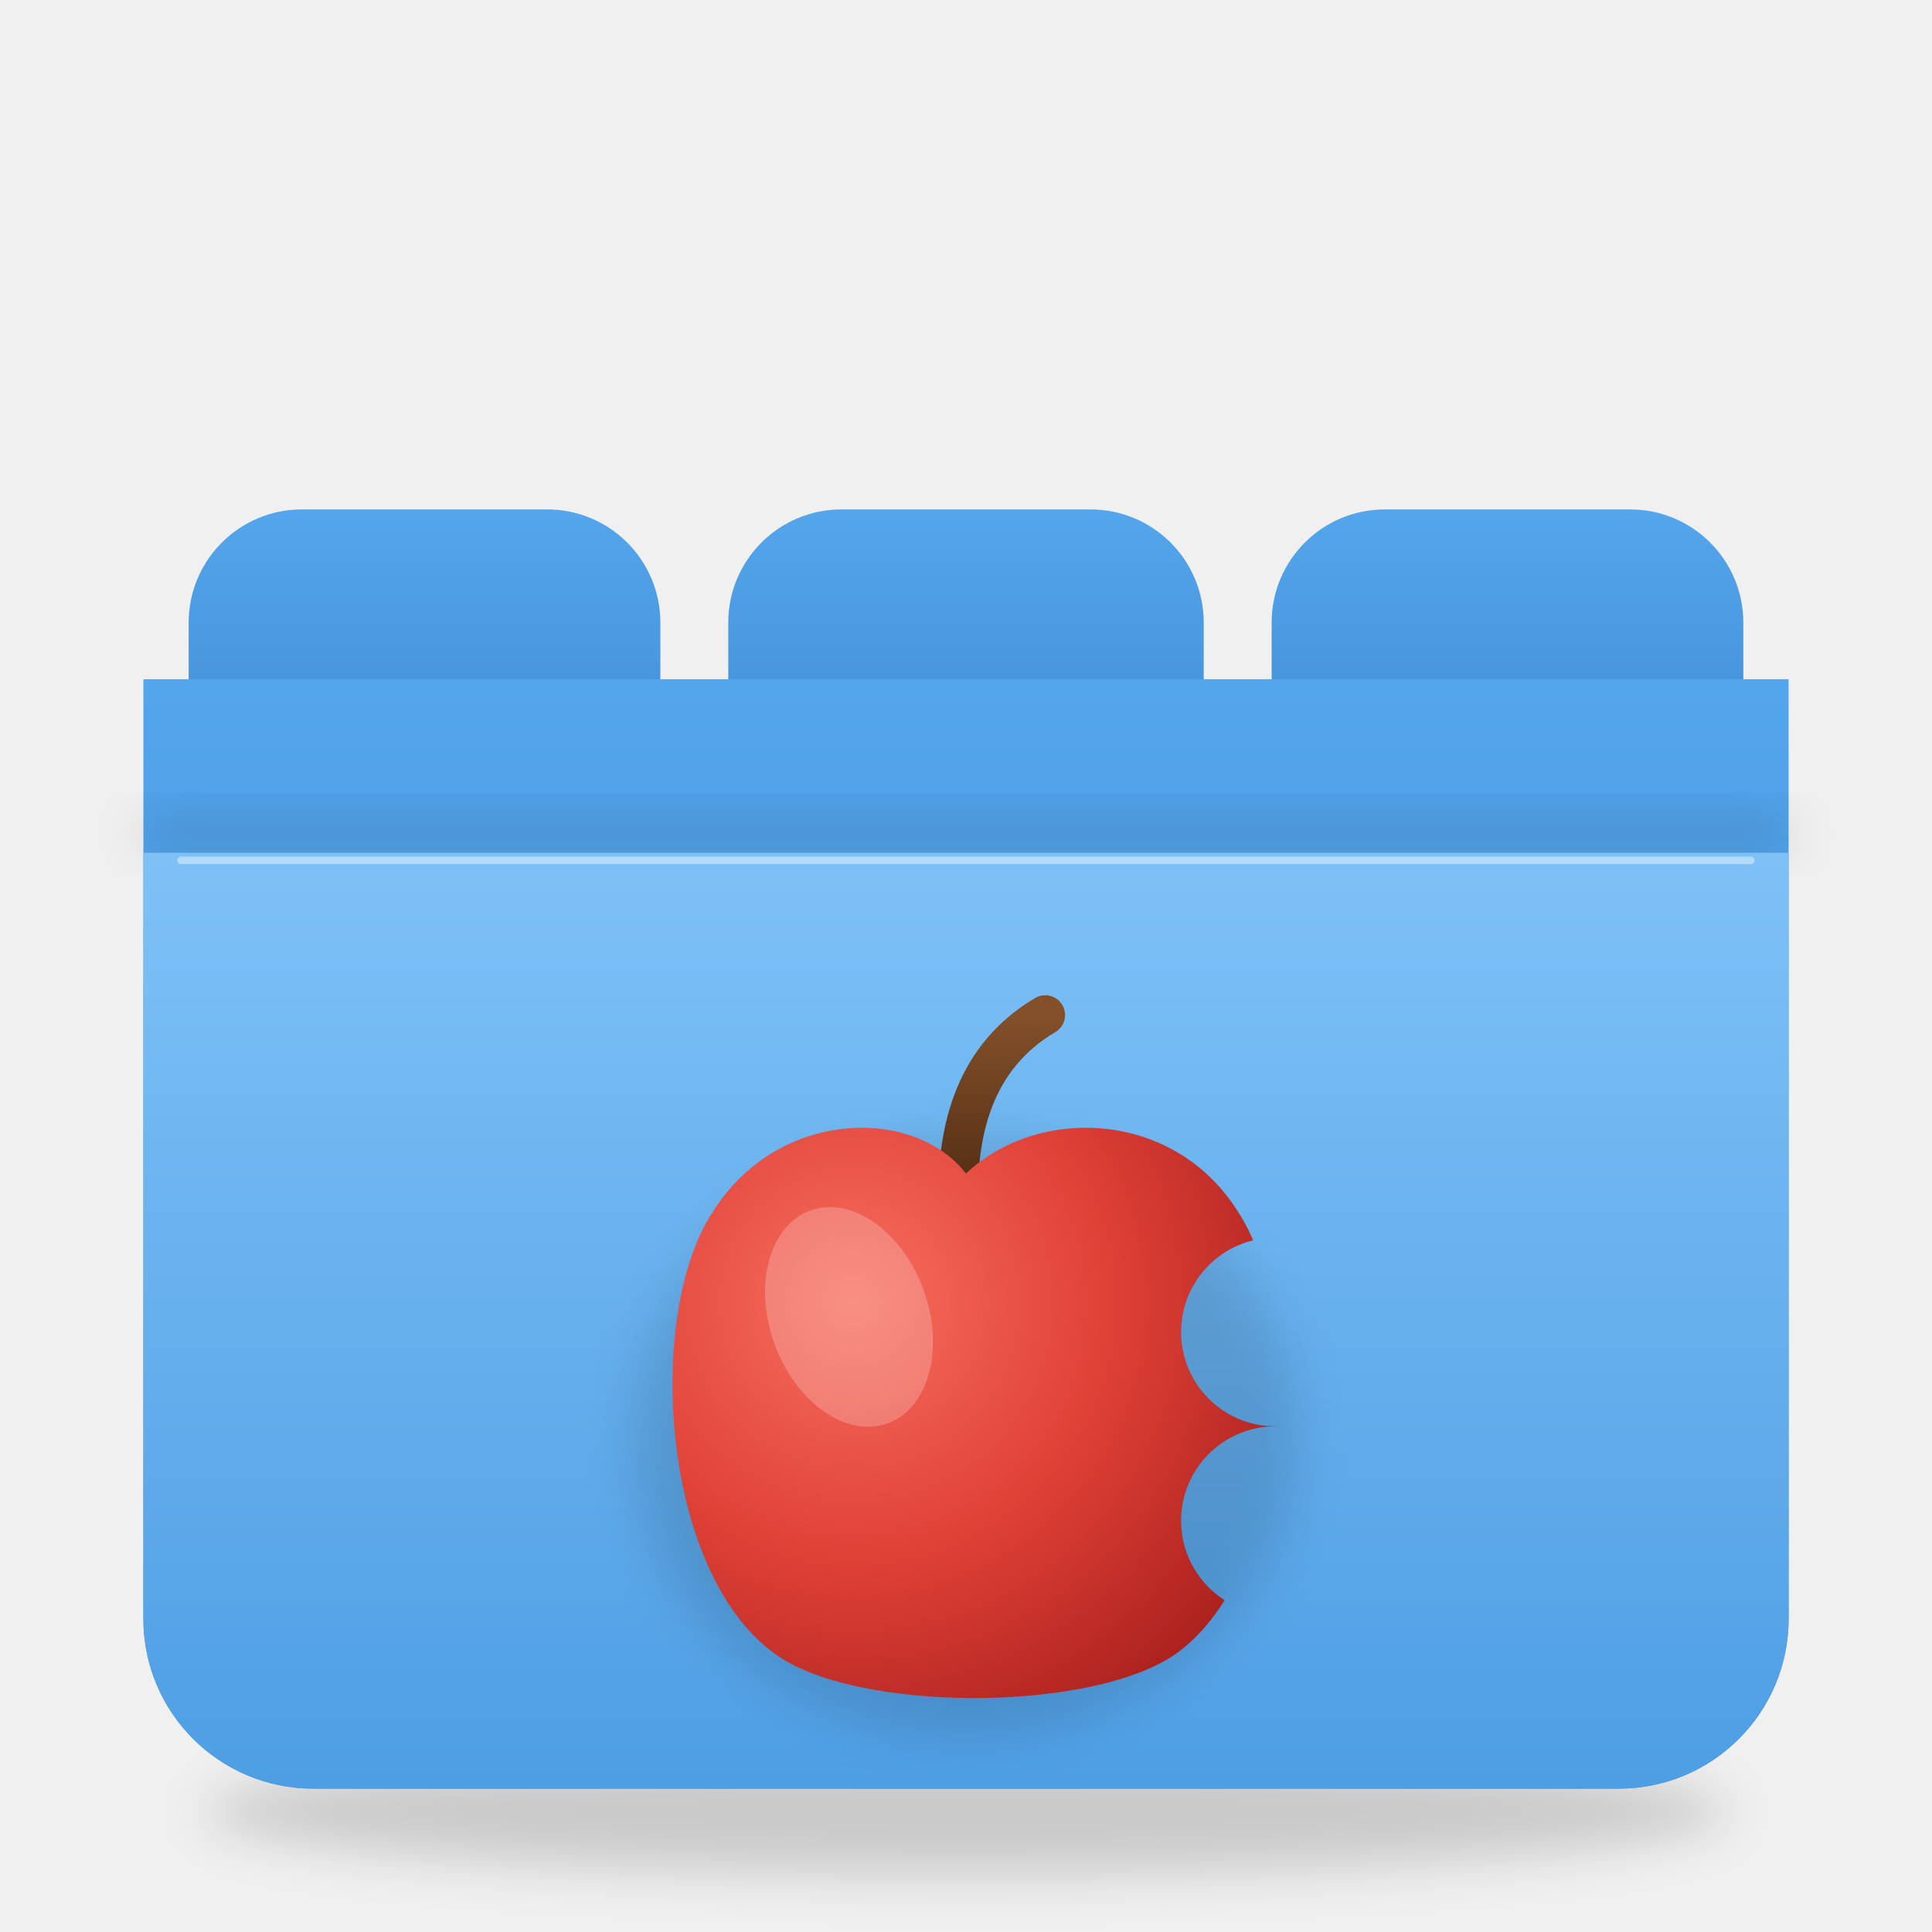
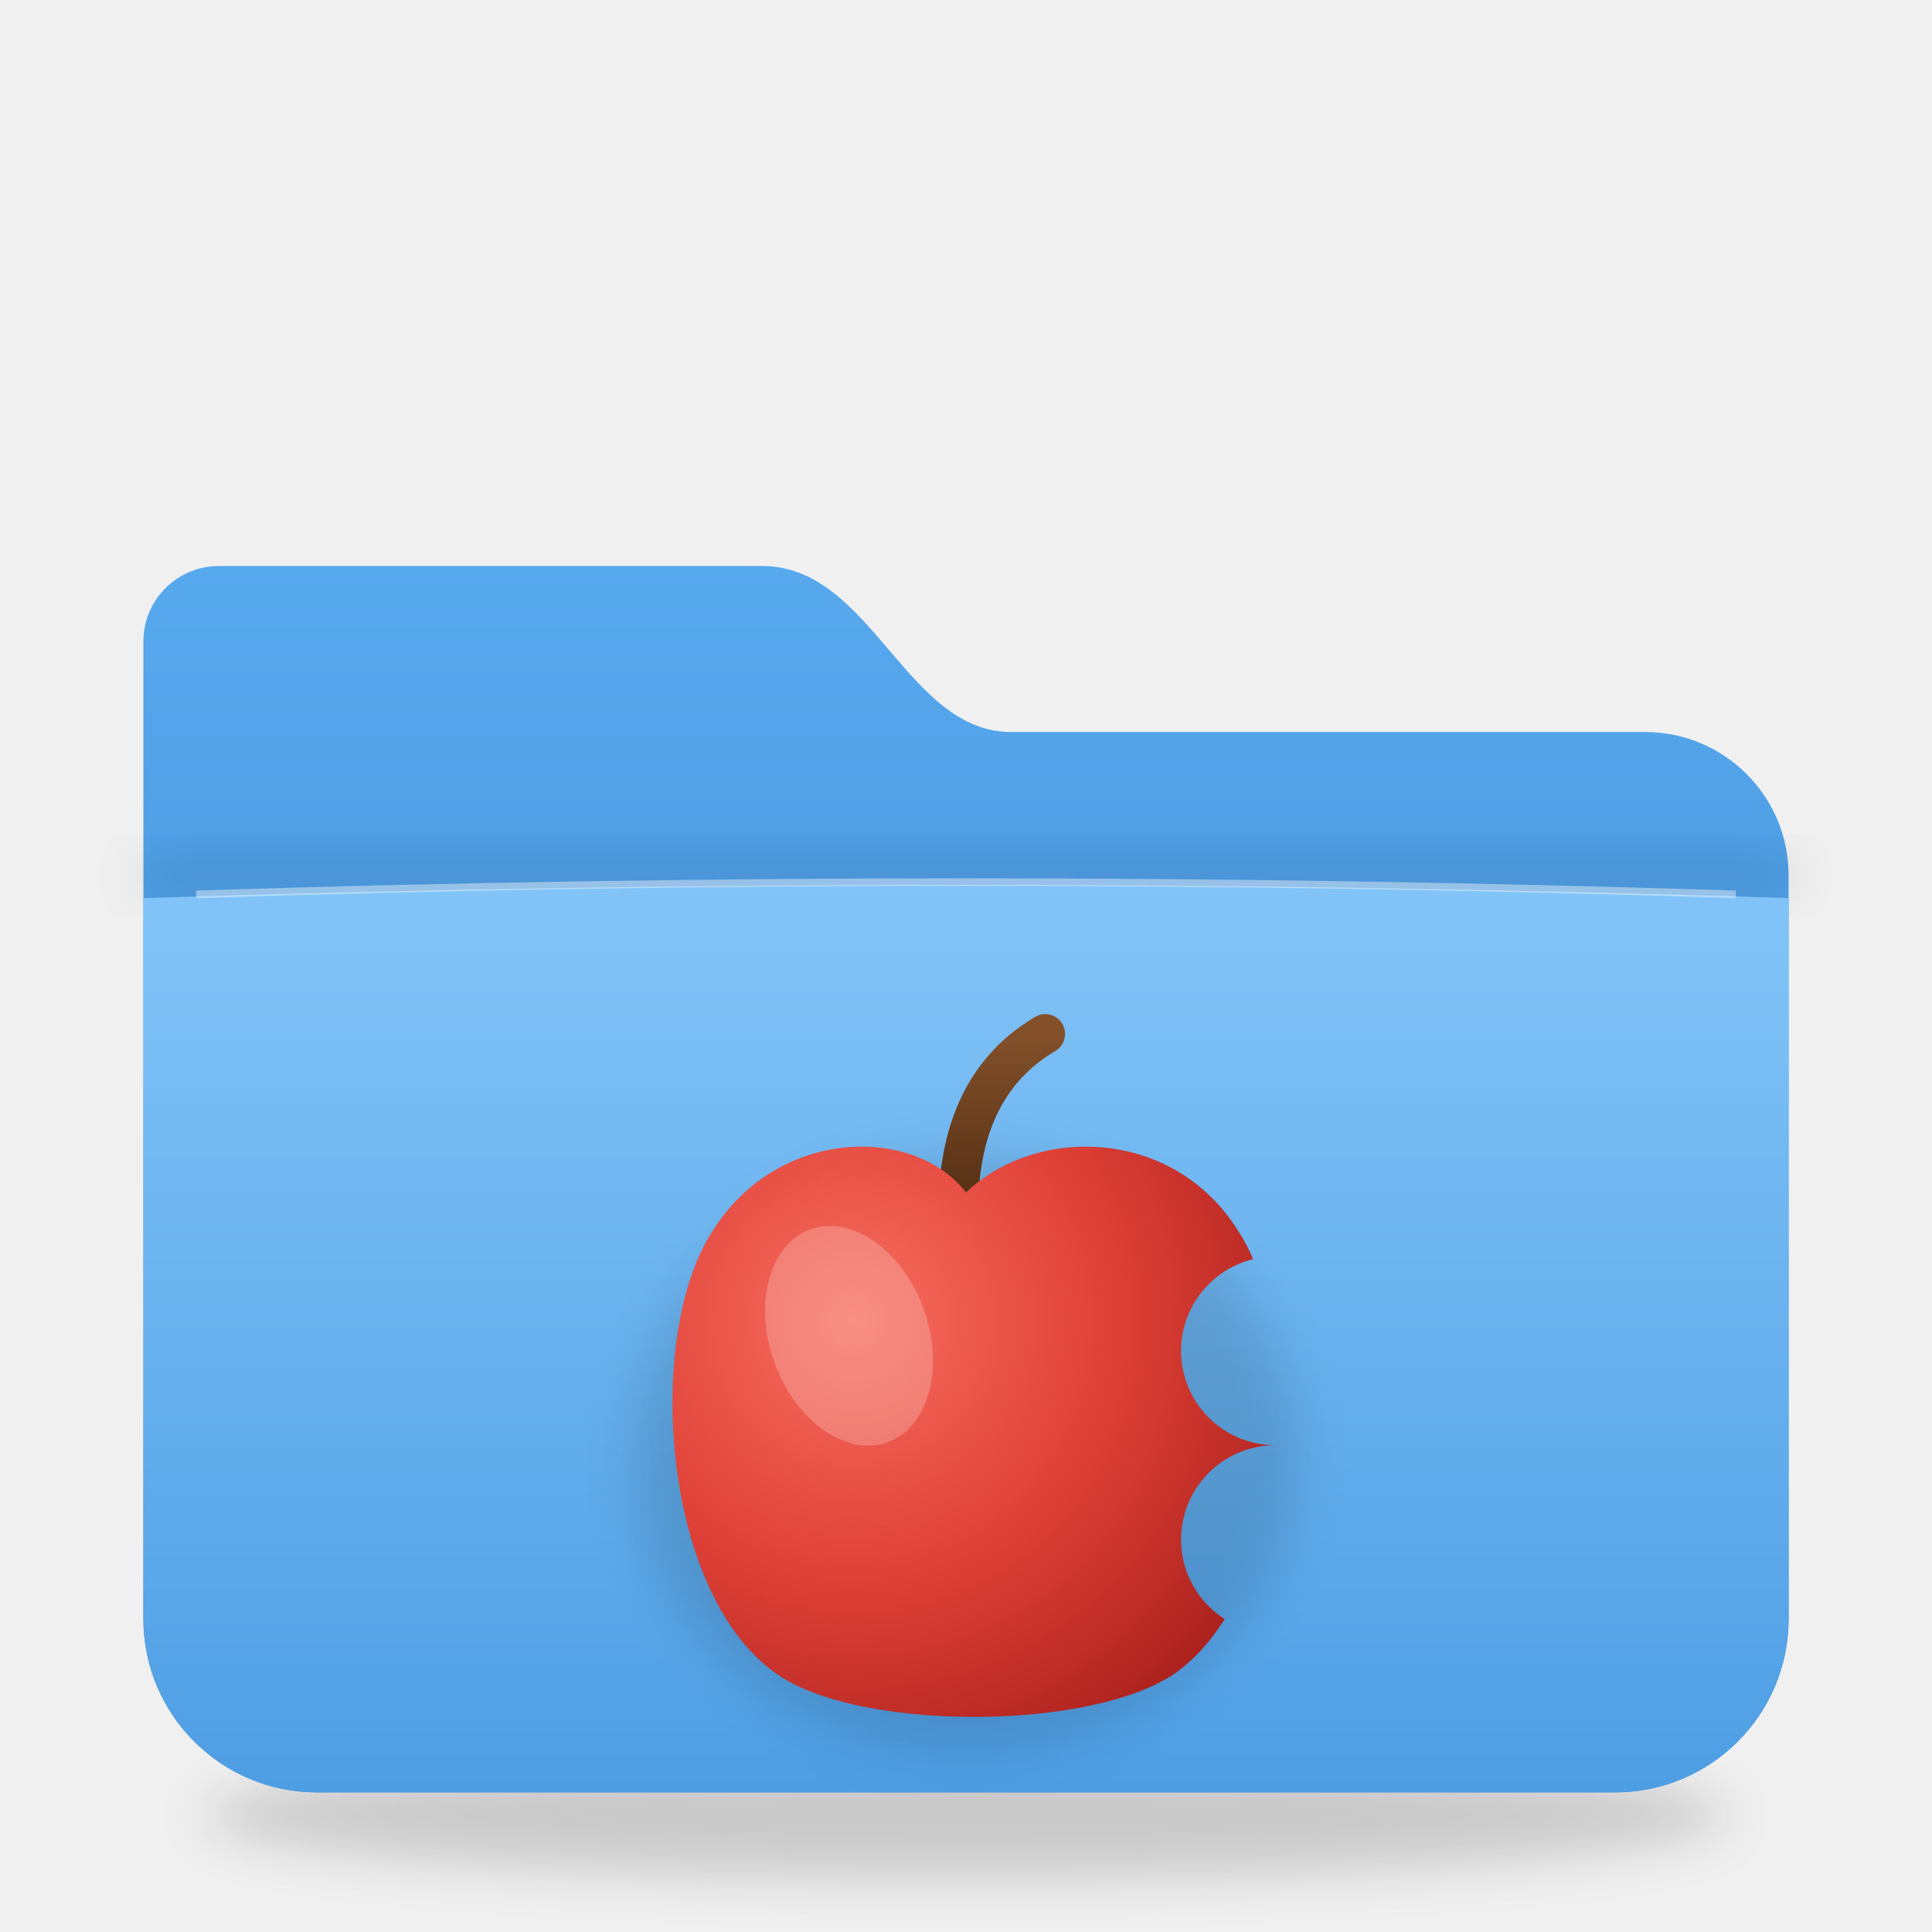
<svg xmlns="http://www.w3.org/2000/svg" width="1024" height="1024" viewBox="0 0 1024 1024">
  <defs>
    <linearGradient id="back" x1="0" y1="0" x2="0" y2="1">
-       <stop offset="0" stop-color="#54A6EC" />
+       <stop offset="0" stop-color="#57A9EE" />
      <stop offset="1" stop-color="#3B82CE" />
    </linearGradient>
    <linearGradient id="pocket" x1="0" y1="0" x2="0" y2="1">
-       <stop offset="0" stop-color="#7EC1F7" />
+       <stop offset="0" stop-color="#82C4F8" />
      <stop offset="1" stop-color="#4E9EE4" />
    </linearGradient>
-     <radialGradient id="apple" cx="452" cy="690" r="270" gradientUnits="userSpaceOnUse">
+     <radialGradient id="apple" cx="452" cy="700" r="270" gradientUnits="userSpaceOnUse">
      <stop offset="0" stop-color="#F76F60" />
      <stop offset="0.5" stop-color="#E04137" />
      <stop offset="1" stop-color="#A61E1B" />
    </radialGradient>
    <linearGradient id="stem" x1="0" y1="0" x2="0" y2="1">
      <stop offset="0" stop-color="#83502A" />
      <stop offset="1" stop-color="#563015" />
    </linearGradient>
    <filter id="blur" x="-40%" y="-40%" width="180%" height="180%">
      <feGaussianBlur stdDeviation="13" />
    </filter>
    <mask id="bites">
      <rect x="0" y="0" width="1024" height="1024" fill="white" />
-       <circle cx="676" cy="706" r="50" fill="black" />
-       <circle cx="676" cy="806" r="50" fill="black" />
+       <circle cx="676" cy="716" r="50" fill="black" />
+       <circle cx="676" cy="816" r="50" fill="black" />
    </mask>
  </defs>
-   <ellipse cx="512" cy="960" rx="404" ry="34" fill="#000000" opacity="0.16" filter="url(#blur)" />
-   <path d="M100 330 A60 60 0 0 1 160 270 H290 A60 60 0 0 1 350 330 V470 H100 Z" fill="url(#back)" />
-   <path d="M386 330 A60 60 0 0 1 446 270 H578 A60 60 0 0 1 638 330 V470 H386 Z" fill="url(#back)" />
-   <path d="M674 330 A60 60 0 0 1 734 270 H864 A60 60 0 0 1 924 330 V470 H674 Z" fill="url(#back)" />
-   <path d="M76 360 H948 V858 A90 90 0 0 1 858 948 H166 A90 90 0 0 1 76 858 Z" fill="url(#back)" />
-   <rect x="76" y="430" width="872" height="24" fill="#000000" opacity="0.10" filter="url(#blur)" />
-   <path d="M76 452 H948 V858 A90 90 0 0 1 858 948 H166 A90 90 0 0 1 76 858 Z" fill="url(#pocket)" />
-   <path d="M96 456 H928" stroke="#FFFFFF" stroke-opacity="0.42" stroke-width="4" stroke-linecap="round" />
-   <ellipse cx="512" cy="762" rx="176" ry="158" fill="#000000" opacity="0.12" filter="url(#blur)" />
-   <path d="M508 626 q2 -62 46 -88" fill="none" stroke="url(#stem)" stroke-width="21" stroke-linecap="round" />
+   <ellipse cx="512" cy="962" rx="404" ry="34" fill="#000000" opacity="0.16" filter="url(#blur)" />
+   <path d="M116 300 H404 C462 300 480 388 536 388 H872 A76 76 0 0 1 948 464            V858 A92 92 0 0 1 856 950 H168 A92 92 0 0 1 76 858            V340 A40 40 0 0 1 116 300 Z" fill="url(#back)" />
+   <rect x="76" y="452" width="872" height="24" fill="#000000" opacity="0.10" filter="url(#blur)" />
+   <path d="M76 476 Q512 462 948 476 V858 A92 92 0 0 1 856 950 H168 A92 92 0 0 1 76 858 Z" fill="url(#pocket)" />
+   <path d="M104 474 Q512 461 920 474" fill="none" stroke="#FFFFFF" stroke-opacity="0.42" stroke-width="4" />
+   <ellipse cx="512" cy="772" rx="176" ry="158" fill="#000000" opacity="0.12" filter="url(#blur)" />
+   <path d="M508 636 q2 -62 46 -88" fill="none" stroke="url(#stem)" stroke-width="21" stroke-linecap="round" />
  <g mask="url(#bites)">
-     <path d="M512 622 C550 586 622 588 656 642 C692 696 684 832 624 876              C580 908 452 908 410 876 C350 832 342 696 378 642              C412 588 484 586 512 622 Z" fill="url(#apple)" />
+     <path d="M512 632 C550 596 622 598 656 652 C692 706 684 842 624 886              C580 918 452 918 410 886 C350 842 342 706 378 652              C412 598 484 596 512 632 Z" fill="url(#apple)" />
  </g>
-   <ellipse cx="450" cy="698" rx="42" ry="60" fill="#FFFFFF" opacity="0.22" transform="rotate(-20 450 698)" />
+   <ellipse cx="450" cy="708" rx="42" ry="60" fill="#FFFFFF" opacity="0.22" transform="rotate(-20 450 708)" />
</svg>
